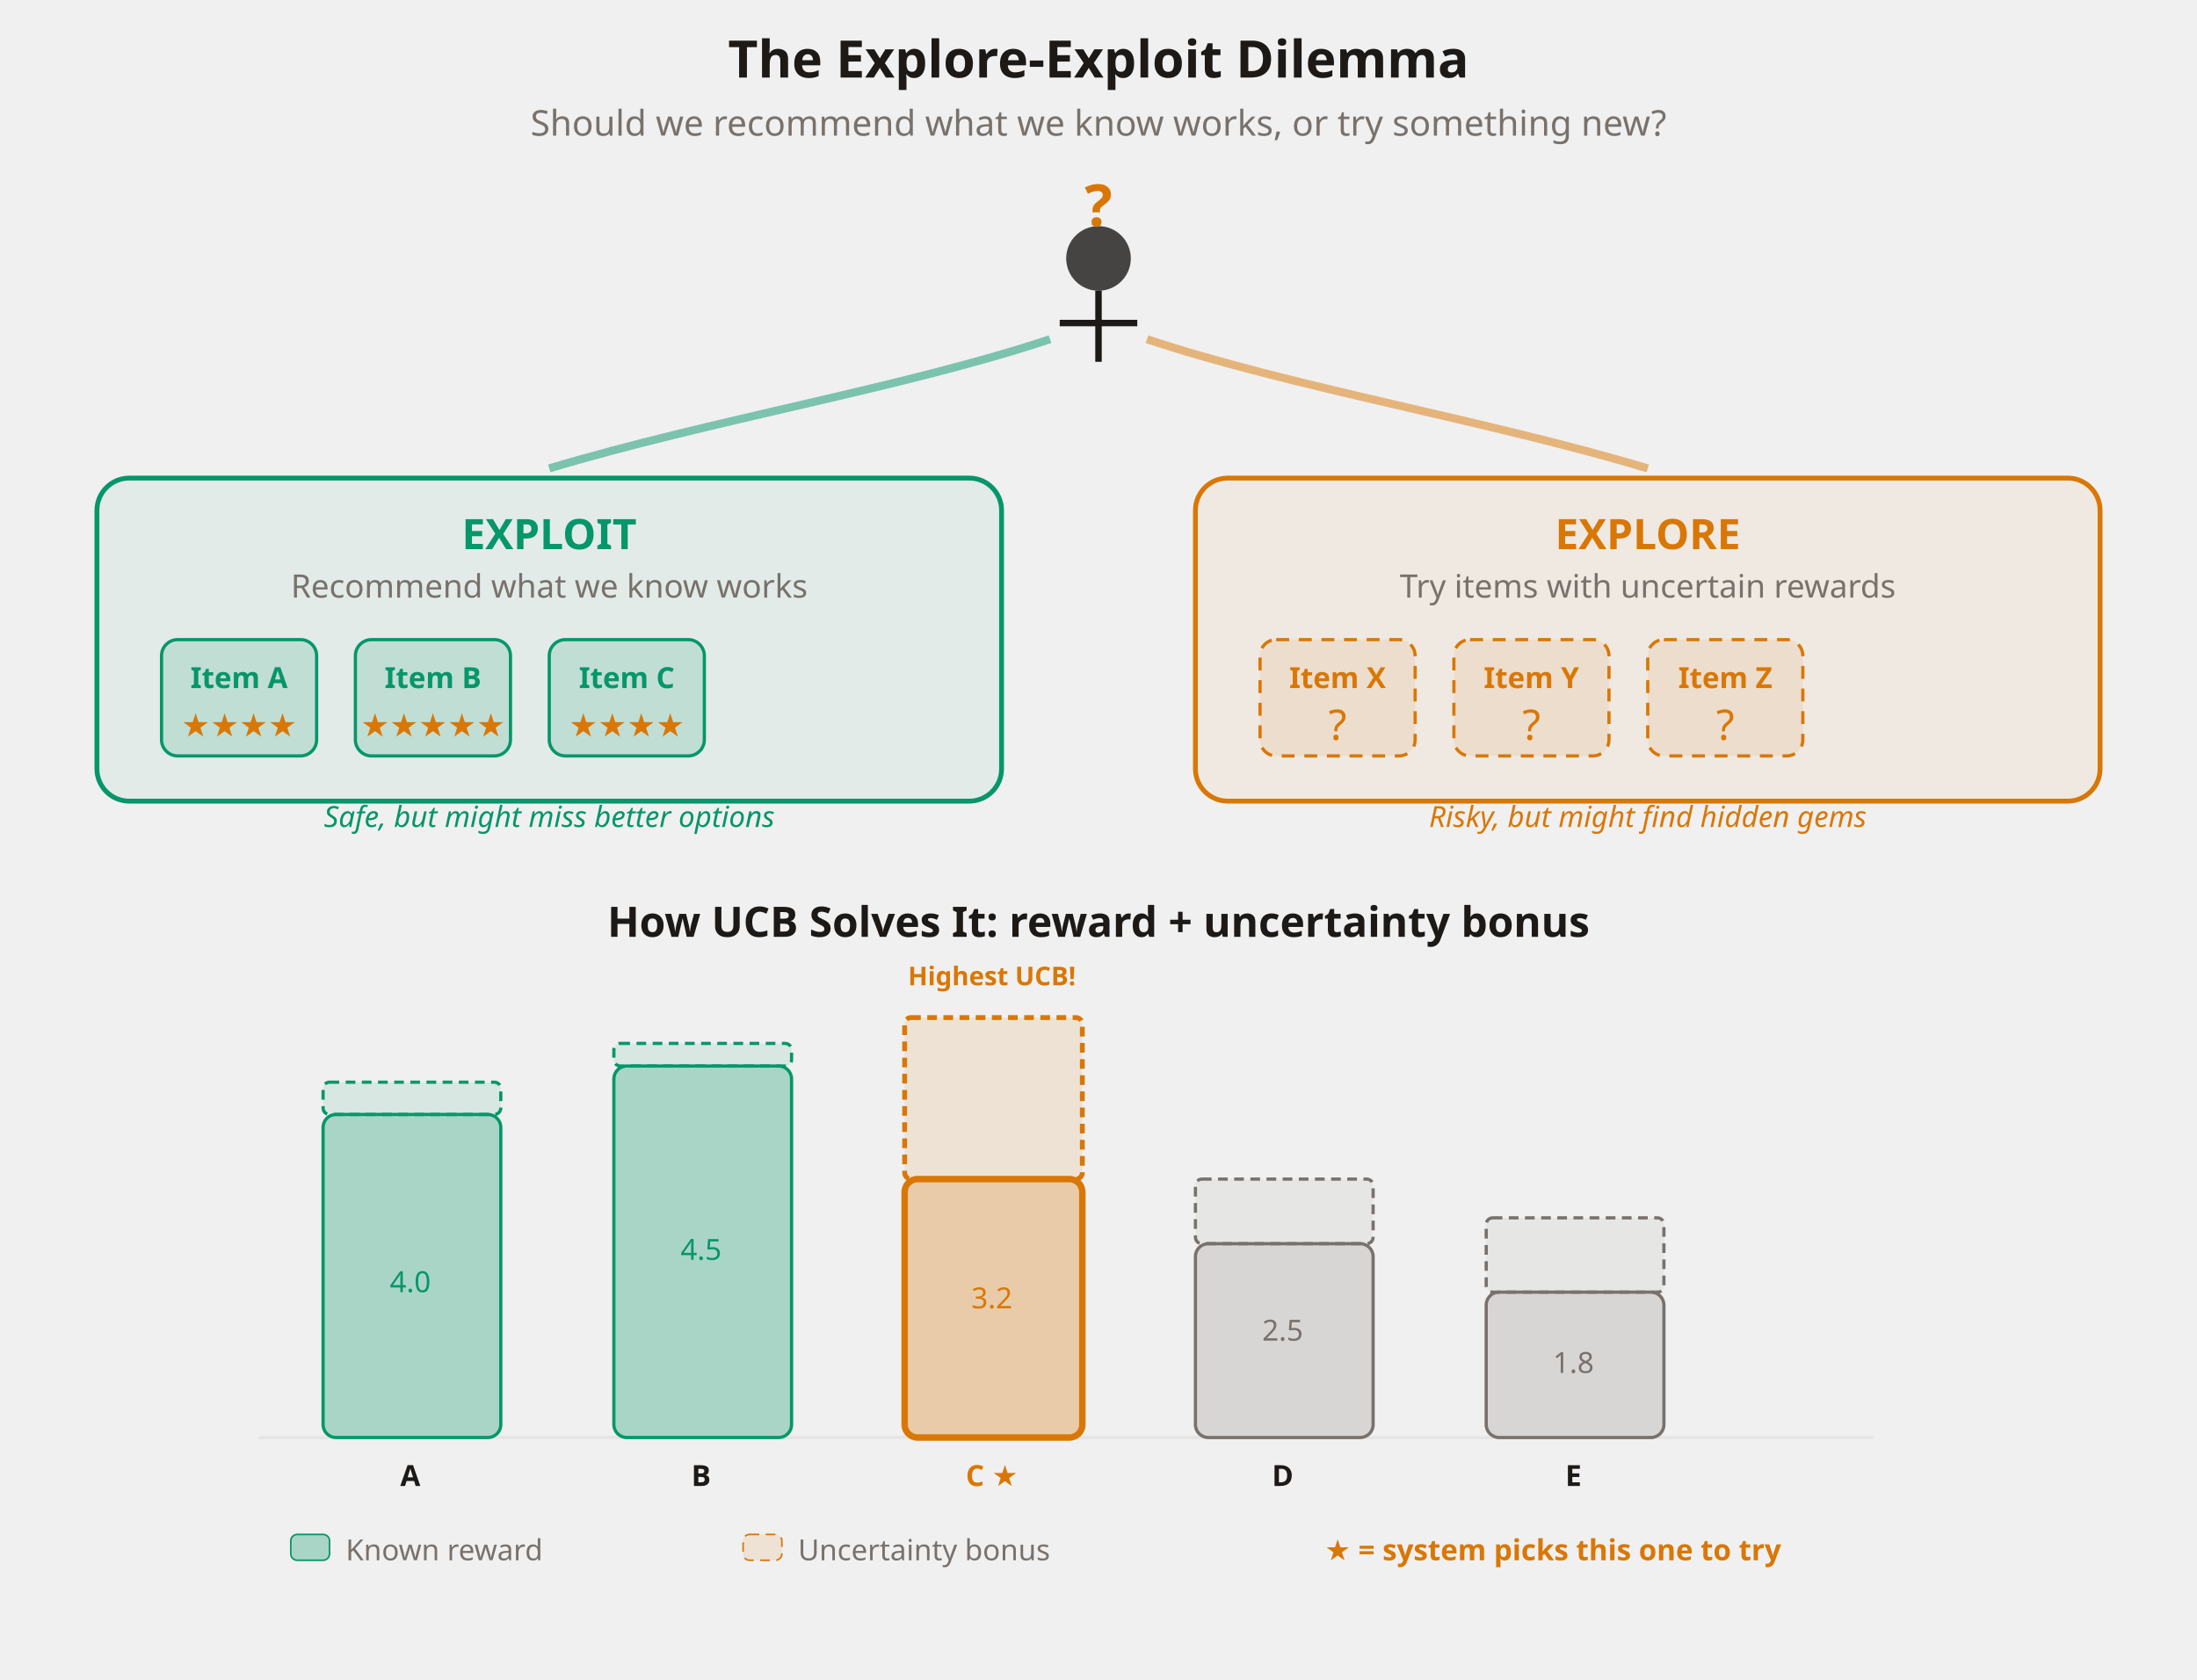
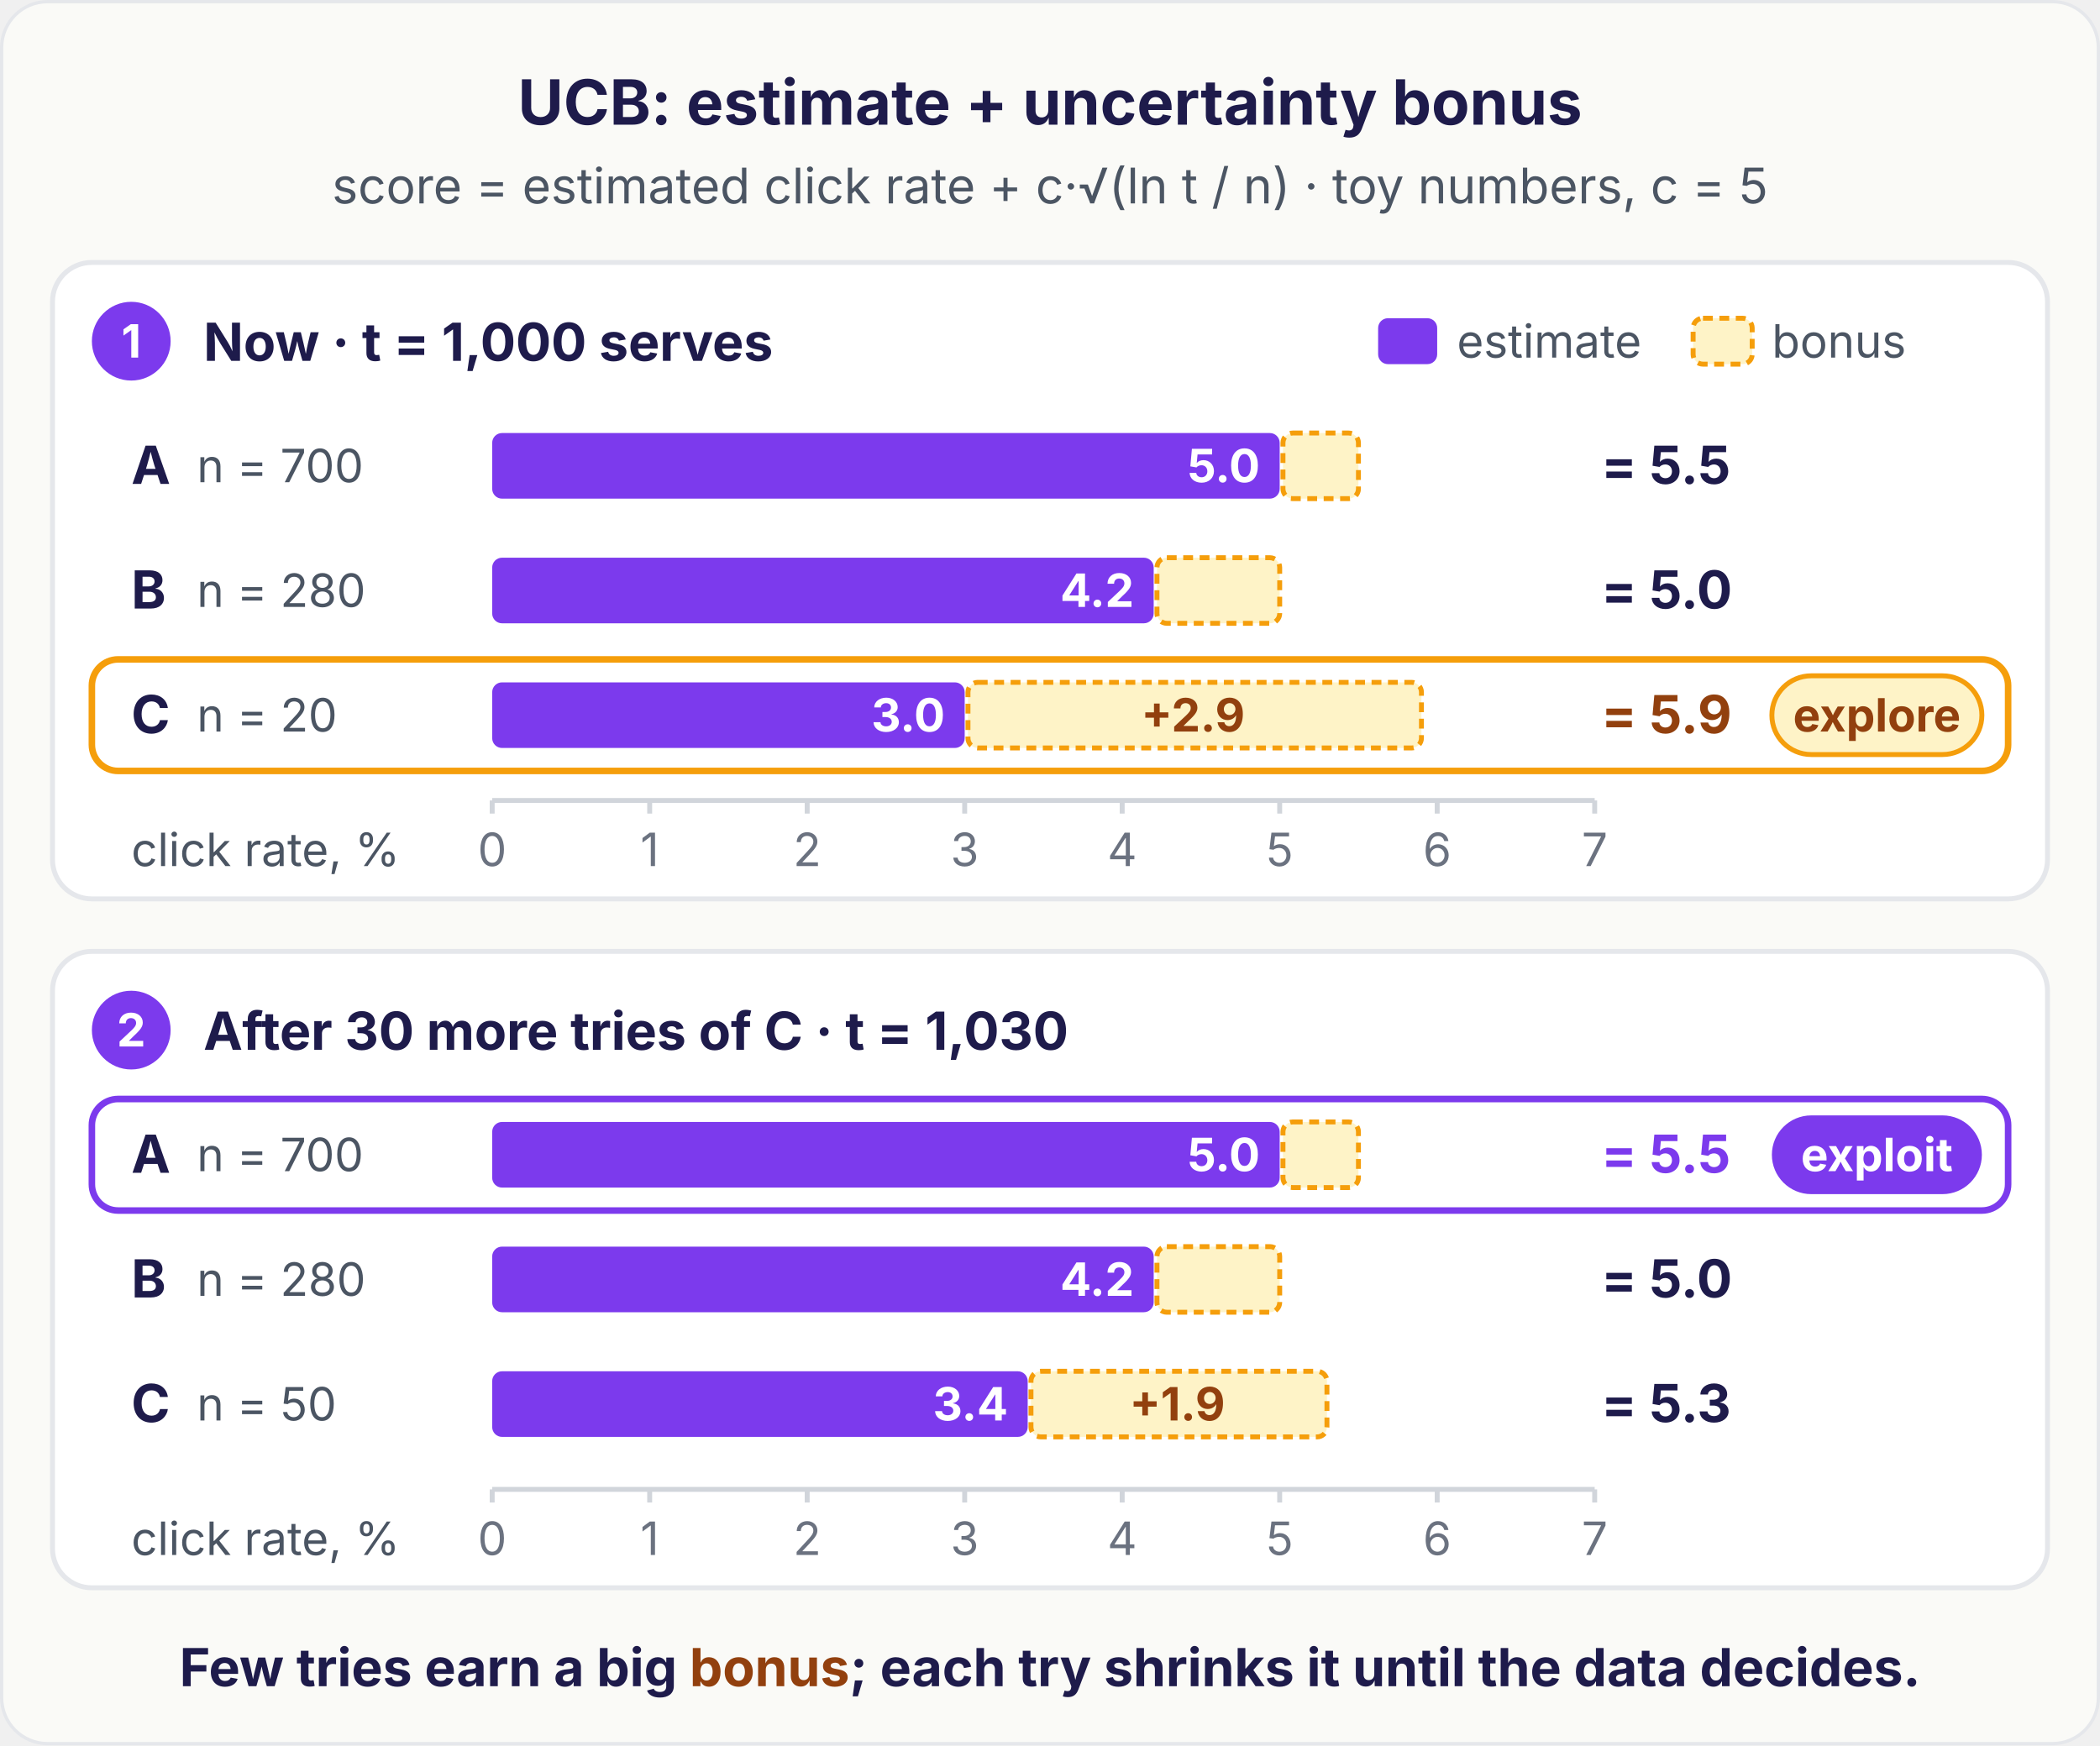
- <svg xmlns="http://www.w3.org/2000/svg" viewBox="0 0 680 520" width="680" height="520" font-family="system-ui, sans-serif">
-   <text x="340" y="24" text-anchor="middle" font-size="16" font-weight="bold" fill="#1C1917">The Explore-Exploit Dilemma</text>
-   <text x="340" y="42" text-anchor="middle" font-size="11" fill="#78716C">Should we recommend what we know works, or try something new?</text>
-   <circle cx="340" cy="80" r="10" fill="#1C1917" opacity="0.8" />
-   <line x1="340" y1="90" x2="340" y2="112" stroke="#1C1917" stroke-width="2" />
-   <line x1="328" y1="100" x2="352" y2="100" stroke="#1C1917" stroke-width="2" />
-   <text x="340" y="70" text-anchor="middle" font-size="18" fill="#D97706" font-weight="bold">?</text>
-   <path d="M325,105 C280,120 220,130 170,145" fill="none" stroke="#059669" stroke-width="2.5" opacity="0.5" />
-   <path d="M355,105 C400,120 460,130 510,145" fill="none" stroke="#D97706" stroke-width="2.5" opacity="0.5" />
-   <rect x="30" y="148" width="280" height="100" rx="10" fill="#059669" fill-opacity="0.06" stroke="#059669" stroke-width="1.5" />
-   <text x="170" y="170" text-anchor="middle" font-size="13" font-weight="bold" fill="#059669">EXPLOIT</text>
-   <text x="170" y="185" text-anchor="middle" font-size="10" fill="#78716C">Recommend what we know works</text>
-   <g transform="translate(50, 198)">
-     <rect x="0" y="0" width="48" height="36" rx="5" fill="#059669" fill-opacity="0.15" stroke="#059669" />
-     <text x="24" y="15" text-anchor="middle" font-size="9" fill="#059669" font-weight="bold">Item A</text>
-     <text x="24" y="30" text-anchor="middle" font-size="10" fill="#D97706">★★★★</text>
-   </g>
-   <g transform="translate(110, 198)">
-     <rect x="0" y="0" width="48" height="36" rx="5" fill="#059669" fill-opacity="0.15" stroke="#059669" />
-     <text x="24" y="15" text-anchor="middle" font-size="9" fill="#059669" font-weight="bold">Item B</text>
-     <text x="24" y="30" text-anchor="middle" font-size="10" fill="#D97706">★★★★★</text>
-   </g>
-   <g transform="translate(170, 198)">
-     <rect x="0" y="0" width="48" height="36" rx="5" fill="#059669" fill-opacity="0.15" stroke="#059669" />
-     <text x="24" y="15" text-anchor="middle" font-size="9" fill="#059669" font-weight="bold">Item C</text>
-     <text x="24" y="30" text-anchor="middle" font-size="10" fill="#D97706">★★★★</text>
-   </g>
-   <text x="170" y="256" text-anchor="middle" font-size="9" fill="#059669" font-style="italic">Safe, but might miss better options</text>
-   <rect x="370" y="148" width="280" height="100" rx="10" fill="#D97706" fill-opacity="0.06" stroke="#D97706" stroke-width="1.5" />
-   <text x="510" y="170" text-anchor="middle" font-size="13" font-weight="bold" fill="#D97706">EXPLORE</text>
-   <text x="510" y="185" text-anchor="middle" font-size="10" fill="#78716C">Try items with uncertain rewards</text>
-   <g transform="translate(390, 198)">
-     <rect x="0" y="0" width="48" height="36" rx="5" fill="#D97706" fill-opacity="0.1" stroke="#D97706" stroke-dasharray="4,3" />
-     <text x="24" y="15" text-anchor="middle" font-size="9" fill="#D97706" font-weight="bold">Item X</text>
-     <text x="24" y="31" text-anchor="middle" font-size="13" fill="#D97706">?</text>
-   </g>
-   <g transform="translate(450, 198)">
-     <rect x="0" y="0" width="48" height="36" rx="5" fill="#D97706" fill-opacity="0.1" stroke="#D97706" stroke-dasharray="4,3" />
-     <text x="24" y="15" text-anchor="middle" font-size="9" fill="#D97706" font-weight="bold">Item Y</text>
-     <text x="24" y="31" text-anchor="middle" font-size="13" fill="#D97706">?</text>
-   </g>
-   <g transform="translate(510, 198)">
-     <rect x="0" y="0" width="48" height="36" rx="5" fill="#D97706" fill-opacity="0.1" stroke="#D97706" stroke-dasharray="4,3" />
-     <text x="24" y="15" text-anchor="middle" font-size="9" fill="#D97706" font-weight="bold">Item Z</text>
-     <text x="24" y="31" text-anchor="middle" font-size="13" fill="#D97706">?</text>
-   </g>
-   <text x="510" y="256" text-anchor="middle" font-size="9" fill="#D97706" font-style="italic">Risky, but might find hidden gems</text>
-   <text x="340" y="290" text-anchor="middle" font-size="13" font-weight="bold" fill="#1C1917">How UCB Solves It: reward + uncertainty bonus</text>
-   <g transform="translate(80, 305)">
-     <line x1="0" y1="140" x2="500" y2="140" stroke="#E7E5E4" stroke-width="1" />
-     <rect x="20" y="40" width="55" height="100" rx="4" fill="#059669" fill-opacity="0.3" stroke="#059669" />
-     <rect x="20" y="30" width="55" height="10" rx="2" fill="#059669" fill-opacity="0.1" stroke="#059669" stroke-dasharray="3,2" />
-     <text x="47" y="155" text-anchor="middle" font-size="9" fill="#1C1917" font-weight="bold">A</text>
-     <text x="47" y="95" text-anchor="middle" font-size="9" fill="#059669">4.0</text>
-     <rect x="110" y="25" width="55" height="115" rx="4" fill="#059669" fill-opacity="0.3" stroke="#059669" />
-     <rect x="110" y="18" width="55" height="7" rx="2" fill="#059669" fill-opacity="0.1" stroke="#059669" stroke-dasharray="3,2" />
-     <text x="137" y="155" text-anchor="middle" font-size="9" fill="#1C1917" font-weight="bold">B</text>
-     <text x="137" y="85" text-anchor="middle" font-size="9" fill="#059669">4.5</text>
-     <rect x="200" y="60" width="55" height="80" rx="4" fill="#D97706" fill-opacity="0.3" stroke="#D97706" stroke-width="2" />
-     <rect x="200" y="10" width="55" height="50" rx="2" fill="#D97706" fill-opacity="0.12" stroke="#D97706" stroke-width="1.5" stroke-dasharray="3,2" />
-     <text x="227" y="155" text-anchor="middle" font-size="9" fill="#D97706" font-weight="bold">C ★</text>
-     <text x="227" y="100" text-anchor="middle" font-size="9" fill="#D97706">3.2</text>
-     <text x="227" y="0" text-anchor="middle" font-size="8" fill="#D97706" font-weight="bold">Highest UCB!</text>
-     <rect x="290" y="80" width="55" height="60" rx="4" fill="#78716C" fill-opacity="0.2" stroke="#78716C" />
-     <rect x="290" y="60" width="55" height="20" rx="2" fill="#78716C" fill-opacity="0.08" stroke="#78716C" stroke-dasharray="3,2" />
-     <text x="317" y="155" text-anchor="middle" font-size="9" fill="#1C1917" font-weight="bold">D</text>
-     <text x="317" y="110" text-anchor="middle" font-size="9" fill="#78716C">2.5</text>
-     <rect x="380" y="95" width="55" height="45" rx="4" fill="#78716C" fill-opacity="0.2" stroke="#78716C" />
-     <rect x="380" y="72" width="55" height="23" rx="2" fill="#78716C" fill-opacity="0.08" stroke="#78716C" stroke-dasharray="3,2" />
-     <text x="407" y="155" text-anchor="middle" font-size="9" fill="#1C1917" font-weight="bold">E</text>
-     <text x="407" y="120" text-anchor="middle" font-size="9" fill="#78716C">1.8</text>
-     <rect x="10" y="170" width="12" height="8" rx="2" fill="#059669" fill-opacity="0.3" stroke="#059669" stroke-width="0.5" />
-     <text x="27" y="178" font-size="9" fill="#78716C">Known reward</text>
-     <rect x="150" y="170" width="12" height="8" rx="2" fill="#D97706" fill-opacity="0.12" stroke="#D97706" stroke-width="0.5" stroke-dasharray="3,2" />
-     <text x="167" y="178" font-size="9" fill="#78716C">Uncertainty bonus</text>
-     <text x="330" y="178" font-size="9" fill="#D97706" font-weight="600">★ = system picks this one to try</text>
-   </g>
+ <svg xmlns="http://www.w3.org/2000/svg" viewBox="0 0 640 532" font-family="system-ui, -apple-system, 'Segoe UI', sans-serif" role="img" aria-labelledby="pb113-title pb113-desc">
+   <rect x=".5" y=".5" width="639" height="531" rx="14" fill="#FAFAF7" stroke="#E5E7EB" />
+   <text x="320" y="38" text-anchor="middle" font-size="19" font-weight="700" fill="#1E1B4B">UCB: estimate + uncertainty bonus</text>
+   <text x="320" y="62" text-anchor="middle" font-size="15" fill="#4B5563">score = estimated click rate + c·√(ln t / n) · toy numbers, c = 5</text>
+   <rect x="16" y="80" width="608" height="194" rx="12" fill="#FFFFFF" stroke="#E5E7EB" stroke-width="1.5" />
+   <circle cx="40" cy="104" r="12" fill="#7C3AED" />
+   <text x="40" y="109" text-anchor="middle" font-size="14" font-weight="700" fill="#FFFFFF">1</text>
+   <text x="62" y="110" font-size="16" font-weight="700" fill="#1E1B4B">Now · t = 1,000 serves</text>
+   <rect x="420" y="97" width="18" height="14" rx="3" fill="#7C3AED" />
+   <text x="444" y="109" font-size="14" fill="#4B5563">estimate</text>
+   <rect x="516" y="97" width="18" height="14" rx="3" fill="#FEF3C7" stroke="#F59E0B" stroke-width="1.5" stroke-dasharray="3 2" />
+   <text x="540" y="109" font-size="14" fill="#4B5563">bonus</text>
+   <text x="40" y="147.5" font-size="16" font-weight="700" fill="#1E1B4B">A</text>
+   <text x="60" y="147" font-size="14" fill="#4B5563">n = 700</text>
+   <rect x="150" y="132" width="240.0" height="20" rx="3" fill="#7C3AED" />
+   <text x="384.0" y="147" text-anchor="end" font-size="14" font-weight="700" fill="#FFFFFF">5.0</text>
+   <rect x="391.0" y="132" width="23.0" height="20" rx="3" fill="#FEF3C7" stroke="#F59E0B" stroke-width="1.5" stroke-dasharray="3 2" />
+   <text x="488" y="147.5" font-size="16" font-weight="700" fill="#1E1B4B">= 5.5</text>
+   <text x="40" y="185.5" font-size="16" font-weight="700" fill="#1E1B4B">B</text>
+   <text x="60" y="185" font-size="14" fill="#4B5563">n = 280</text>
+   <rect x="150" y="170" width="201.6" height="20" rx="3" fill="#7C3AED" />
+   <text x="345.6" y="185" text-anchor="end" font-size="14" font-weight="700" fill="#FFFFFF">4.2</text>
+   <rect x="352.6" y="170" width="37.4" height="20" rx="3" fill="#FEF3C7" stroke="#F59E0B" stroke-width="1.5" stroke-dasharray="3 2" />
+   <text x="488" y="185.5" font-size="16" font-weight="700" fill="#1E1B4B">= 5.0</text>
+   <rect x="28" y="201" width="584" height="34" rx="8" fill="#FFFFFF" stroke="#F59E0B" stroke-width="2" />
+   <text x="40" y="223.5" font-size="16" font-weight="700" fill="#1E1B4B">C</text>
+   <text x="60" y="223" font-size="14" fill="#4B5563">n = 20</text>
+   <rect x="150" y="208" width="144.0" height="20" rx="3" fill="#7C3AED" />
+   <text x="288.0" y="223" text-anchor="end" font-size="14" font-weight="700" fill="#FFFFFF">3.0</text>
+   <rect x="295.0" y="208" width="138.2" height="20" rx="3" fill="#FEF3C7" stroke="#F59E0B" stroke-width="1.5" stroke-dasharray="3 2" />
+   <text x="363.6" y="223" text-anchor="middle" font-size="14" font-weight="700" fill="#92400E">+2.9</text>
+   <text x="488" y="223.5" font-size="16" font-weight="700" fill="#92400E">= 5.9</text>
+   <rect x="540" y="206" width="64" height="24" rx="12" fill="#FEF3C7" stroke="#F59E0B" stroke-width="1.5" />
+   <text x="572" y="223" text-anchor="middle" font-size="14" font-weight="700" fill="#92400E">explore</text>
+   <line x1="150" y1="244" x2="486" y2="244" stroke="#D1D5DB" stroke-width="1.5" />
+   <line x1="150" y1="244" x2="150" y2="248" stroke="#D1D5DB" stroke-width="1.5" />
+   <text x="150" y="264" text-anchor="middle" font-size="14" fill="#6B7280">0</text>
+   <line x1="198" y1="244" x2="198" y2="248" stroke="#D1D5DB" stroke-width="1.5" />
+   <text x="198" y="264" text-anchor="middle" font-size="14" fill="#6B7280">1</text>
+   <line x1="246" y1="244" x2="246" y2="248" stroke="#D1D5DB" stroke-width="1.5" />
+   <text x="246" y="264" text-anchor="middle" font-size="14" fill="#6B7280">2</text>
+   <line x1="294" y1="244" x2="294" y2="248" stroke="#D1D5DB" stroke-width="1.5" />
+   <text x="294" y="264" text-anchor="middle" font-size="14" fill="#6B7280">3</text>
+   <line x1="342" y1="244" x2="342" y2="248" stroke="#D1D5DB" stroke-width="1.5" />
+   <text x="342" y="264" text-anchor="middle" font-size="14" fill="#6B7280">4</text>
+   <line x1="390" y1="244" x2="390" y2="248" stroke="#D1D5DB" stroke-width="1.5" />
+   <text x="390" y="264" text-anchor="middle" font-size="14" fill="#6B7280">5</text>
+   <line x1="438" y1="244" x2="438" y2="248" stroke="#D1D5DB" stroke-width="1.5" />
+   <text x="438" y="264" text-anchor="middle" font-size="14" fill="#6B7280">6</text>
+   <line x1="486" y1="244" x2="486" y2="248" stroke="#D1D5DB" stroke-width="1.5" />
+   <text x="486" y="264" text-anchor="middle" font-size="14" fill="#6B7280">7</text>
+   <text x="40" y="264" font-size="14" fill="#4B5563">click rate, %</text>
+   <rect x="16" y="290" width="608" height="194" rx="12" fill="#FFFFFF" stroke="#E5E7EB" stroke-width="1.5" />
+   <circle cx="40" cy="314" r="12" fill="#7C3AED" />
+   <text x="40" y="319" text-anchor="middle" font-size="14" font-weight="700" fill="#FFFFFF">2</text>
+   <text x="62" y="320" font-size="16" font-weight="700" fill="#1E1B4B">After 30 more tries of C · t = 1,030</text>
+   <rect x="28" y="335" width="584" height="34" rx="8" fill="#FFFFFF" stroke="#7C3AED" stroke-width="2" />
+   <text x="40" y="357.5" font-size="16" font-weight="700" fill="#1E1B4B">A</text>
+   <text x="60" y="357" font-size="14" fill="#4B5563">n = 700</text>
+   <rect x="150" y="342" width="240.0" height="20" rx="3" fill="#7C3AED" />
+   <text x="384.0" y="357" text-anchor="end" font-size="14" font-weight="700" fill="#FFFFFF">5.0</text>
+   <rect x="391.0" y="342" width="23.0" height="20" rx="3" fill="#FEF3C7" stroke="#F59E0B" stroke-width="1.5" stroke-dasharray="3 2" />
+   <text x="488" y="357.5" font-size="16" font-weight="700" fill="#7C3AED">= 5.5</text>
+   <rect x="540" y="340" width="64" height="24" rx="12" fill="#7C3AED" />
+   <text x="572" y="357" text-anchor="middle" font-size="14" font-weight="700" fill="#FFFFFF">exploit</text>
+   <text x="40" y="395.5" font-size="16" font-weight="700" fill="#1E1B4B">B</text>
+   <text x="60" y="395" font-size="14" fill="#4B5563">n = 280</text>
+   <rect x="150" y="380" width="201.6" height="20" rx="3" fill="#7C3AED" />
+   <text x="345.6" y="395" text-anchor="end" font-size="14" font-weight="700" fill="#FFFFFF">4.2</text>
+   <rect x="352.6" y="380" width="37.4" height="20" rx="3" fill="#FEF3C7" stroke="#F59E0B" stroke-width="1.5" stroke-dasharray="3 2" />
+   <text x="488" y="395.5" font-size="16" font-weight="700" fill="#1E1B4B">= 5.0</text>
+   <text x="40" y="433.5" font-size="16" font-weight="700" fill="#1E1B4B">C</text>
+   <text x="60" y="433" font-size="14" fill="#4B5563">n = 50</text>
+   <rect x="150" y="418" width="163.2" height="20" rx="3" fill="#7C3AED" />
+   <text x="307.2" y="433" text-anchor="end" font-size="14" font-weight="700" fill="#FFFFFF">3.4</text>
+   <rect x="314.2" y="418" width="90.2" height="20" rx="3" fill="#FEF3C7" stroke="#F59E0B" stroke-width="1.5" stroke-dasharray="3 2" />
+   <text x="358.8" y="433" text-anchor="middle" font-size="14" font-weight="700" fill="#92400E">+1.9</text>
+   <text x="488" y="433.5" font-size="16" font-weight="700" fill="#1E1B4B">= 5.3</text>
+   <line x1="150" y1="454" x2="486" y2="454" stroke="#D1D5DB" stroke-width="1.5" />
+   <line x1="150" y1="454" x2="150" y2="458" stroke="#D1D5DB" stroke-width="1.5" />
+   <text x="150" y="474" text-anchor="middle" font-size="14" fill="#6B7280">0</text>
+   <line x1="198" y1="454" x2="198" y2="458" stroke="#D1D5DB" stroke-width="1.5" />
+   <text x="198" y="474" text-anchor="middle" font-size="14" fill="#6B7280">1</text>
+   <line x1="246" y1="454" x2="246" y2="458" stroke="#D1D5DB" stroke-width="1.5" />
+   <text x="246" y="474" text-anchor="middle" font-size="14" fill="#6B7280">2</text>
+   <line x1="294" y1="454" x2="294" y2="458" stroke="#D1D5DB" stroke-width="1.5" />
+   <text x="294" y="474" text-anchor="middle" font-size="14" fill="#6B7280">3</text>
+   <line x1="342" y1="454" x2="342" y2="458" stroke="#D1D5DB" stroke-width="1.5" />
+   <text x="342" y="474" text-anchor="middle" font-size="14" fill="#6B7280">4</text>
+   <line x1="390" y1="454" x2="390" y2="458" stroke="#D1D5DB" stroke-width="1.5" />
+   <text x="390" y="474" text-anchor="middle" font-size="14" fill="#6B7280">5</text>
+   <line x1="438" y1="454" x2="438" y2="458" stroke="#D1D5DB" stroke-width="1.5" />
+   <text x="438" y="474" text-anchor="middle" font-size="14" fill="#6B7280">6</text>
+   <line x1="486" y1="454" x2="486" y2="458" stroke="#D1D5DB" stroke-width="1.5" />
+   <text x="486" y="474" text-anchor="middle" font-size="14" fill="#6B7280">7</text>
+   <text x="40" y="474" font-size="14" fill="#4B5563">click rate, %</text>
+   <text x="320" y="514" text-anchor="middle" font-size="16" font-weight="700" fill="#1E1B4B">Few tries earn a big <tspan fill="#92400E">bonus</tspan>; each try shrinks it until the data decides.</text>
</svg>
